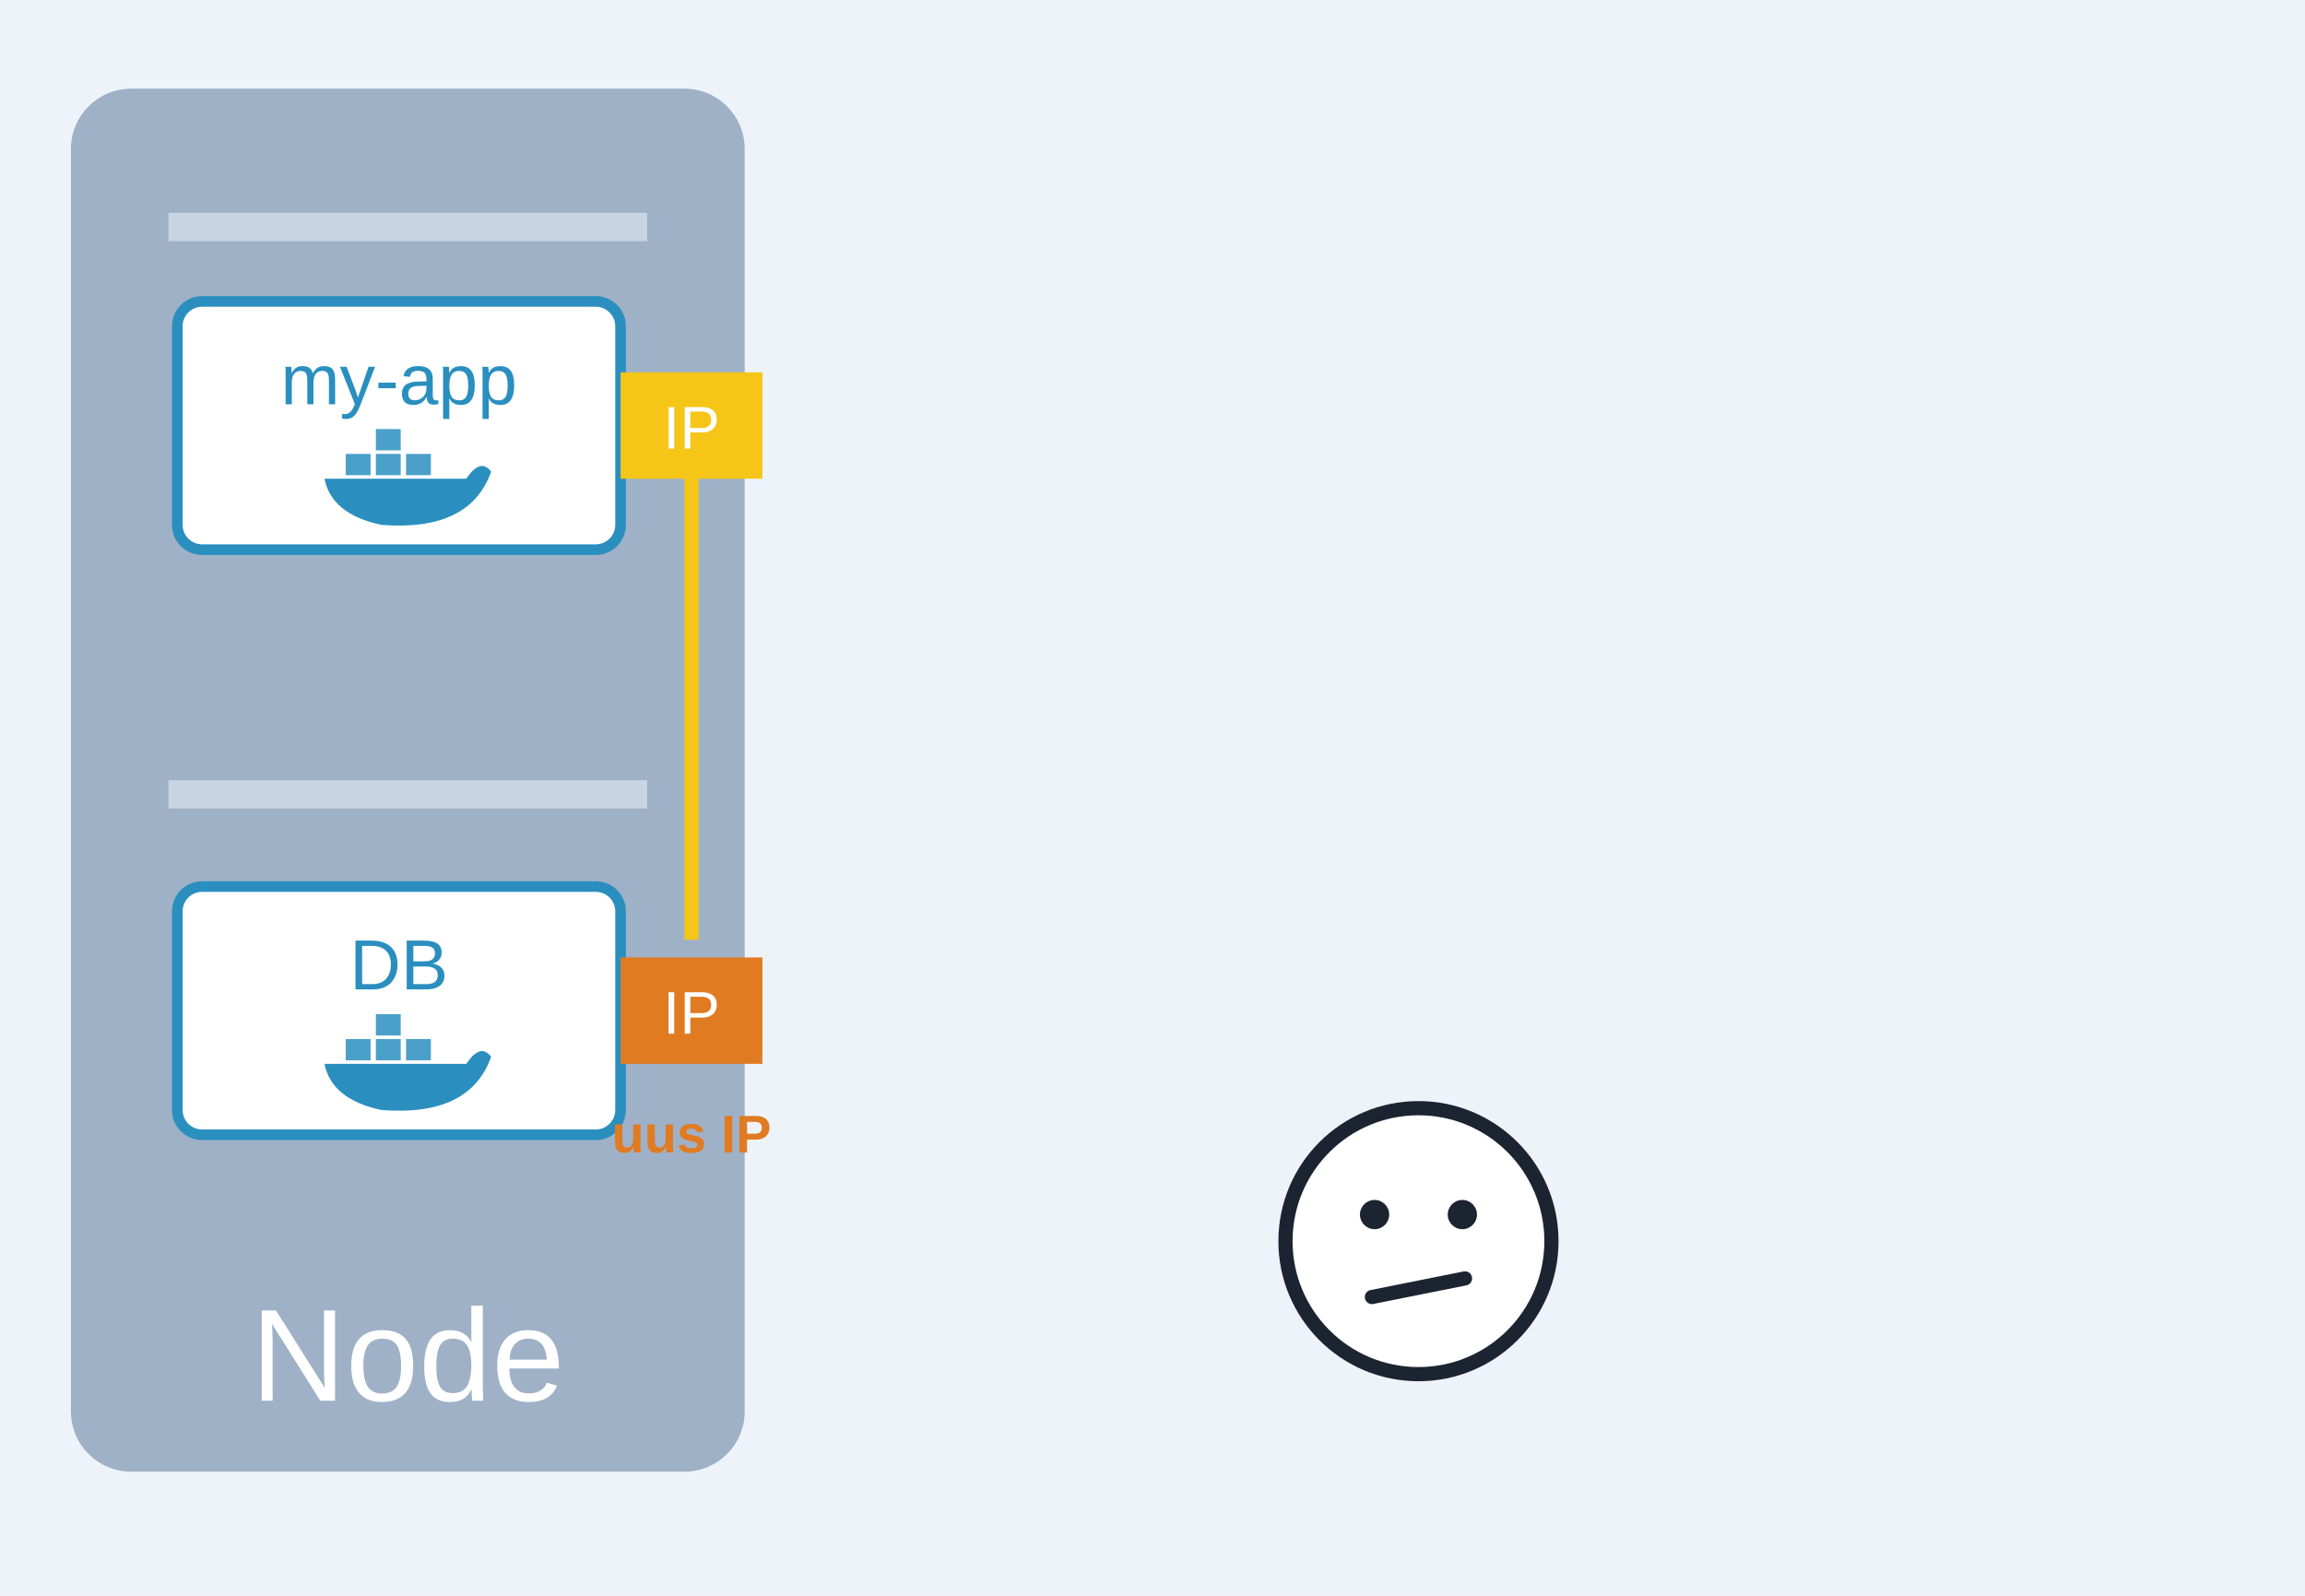
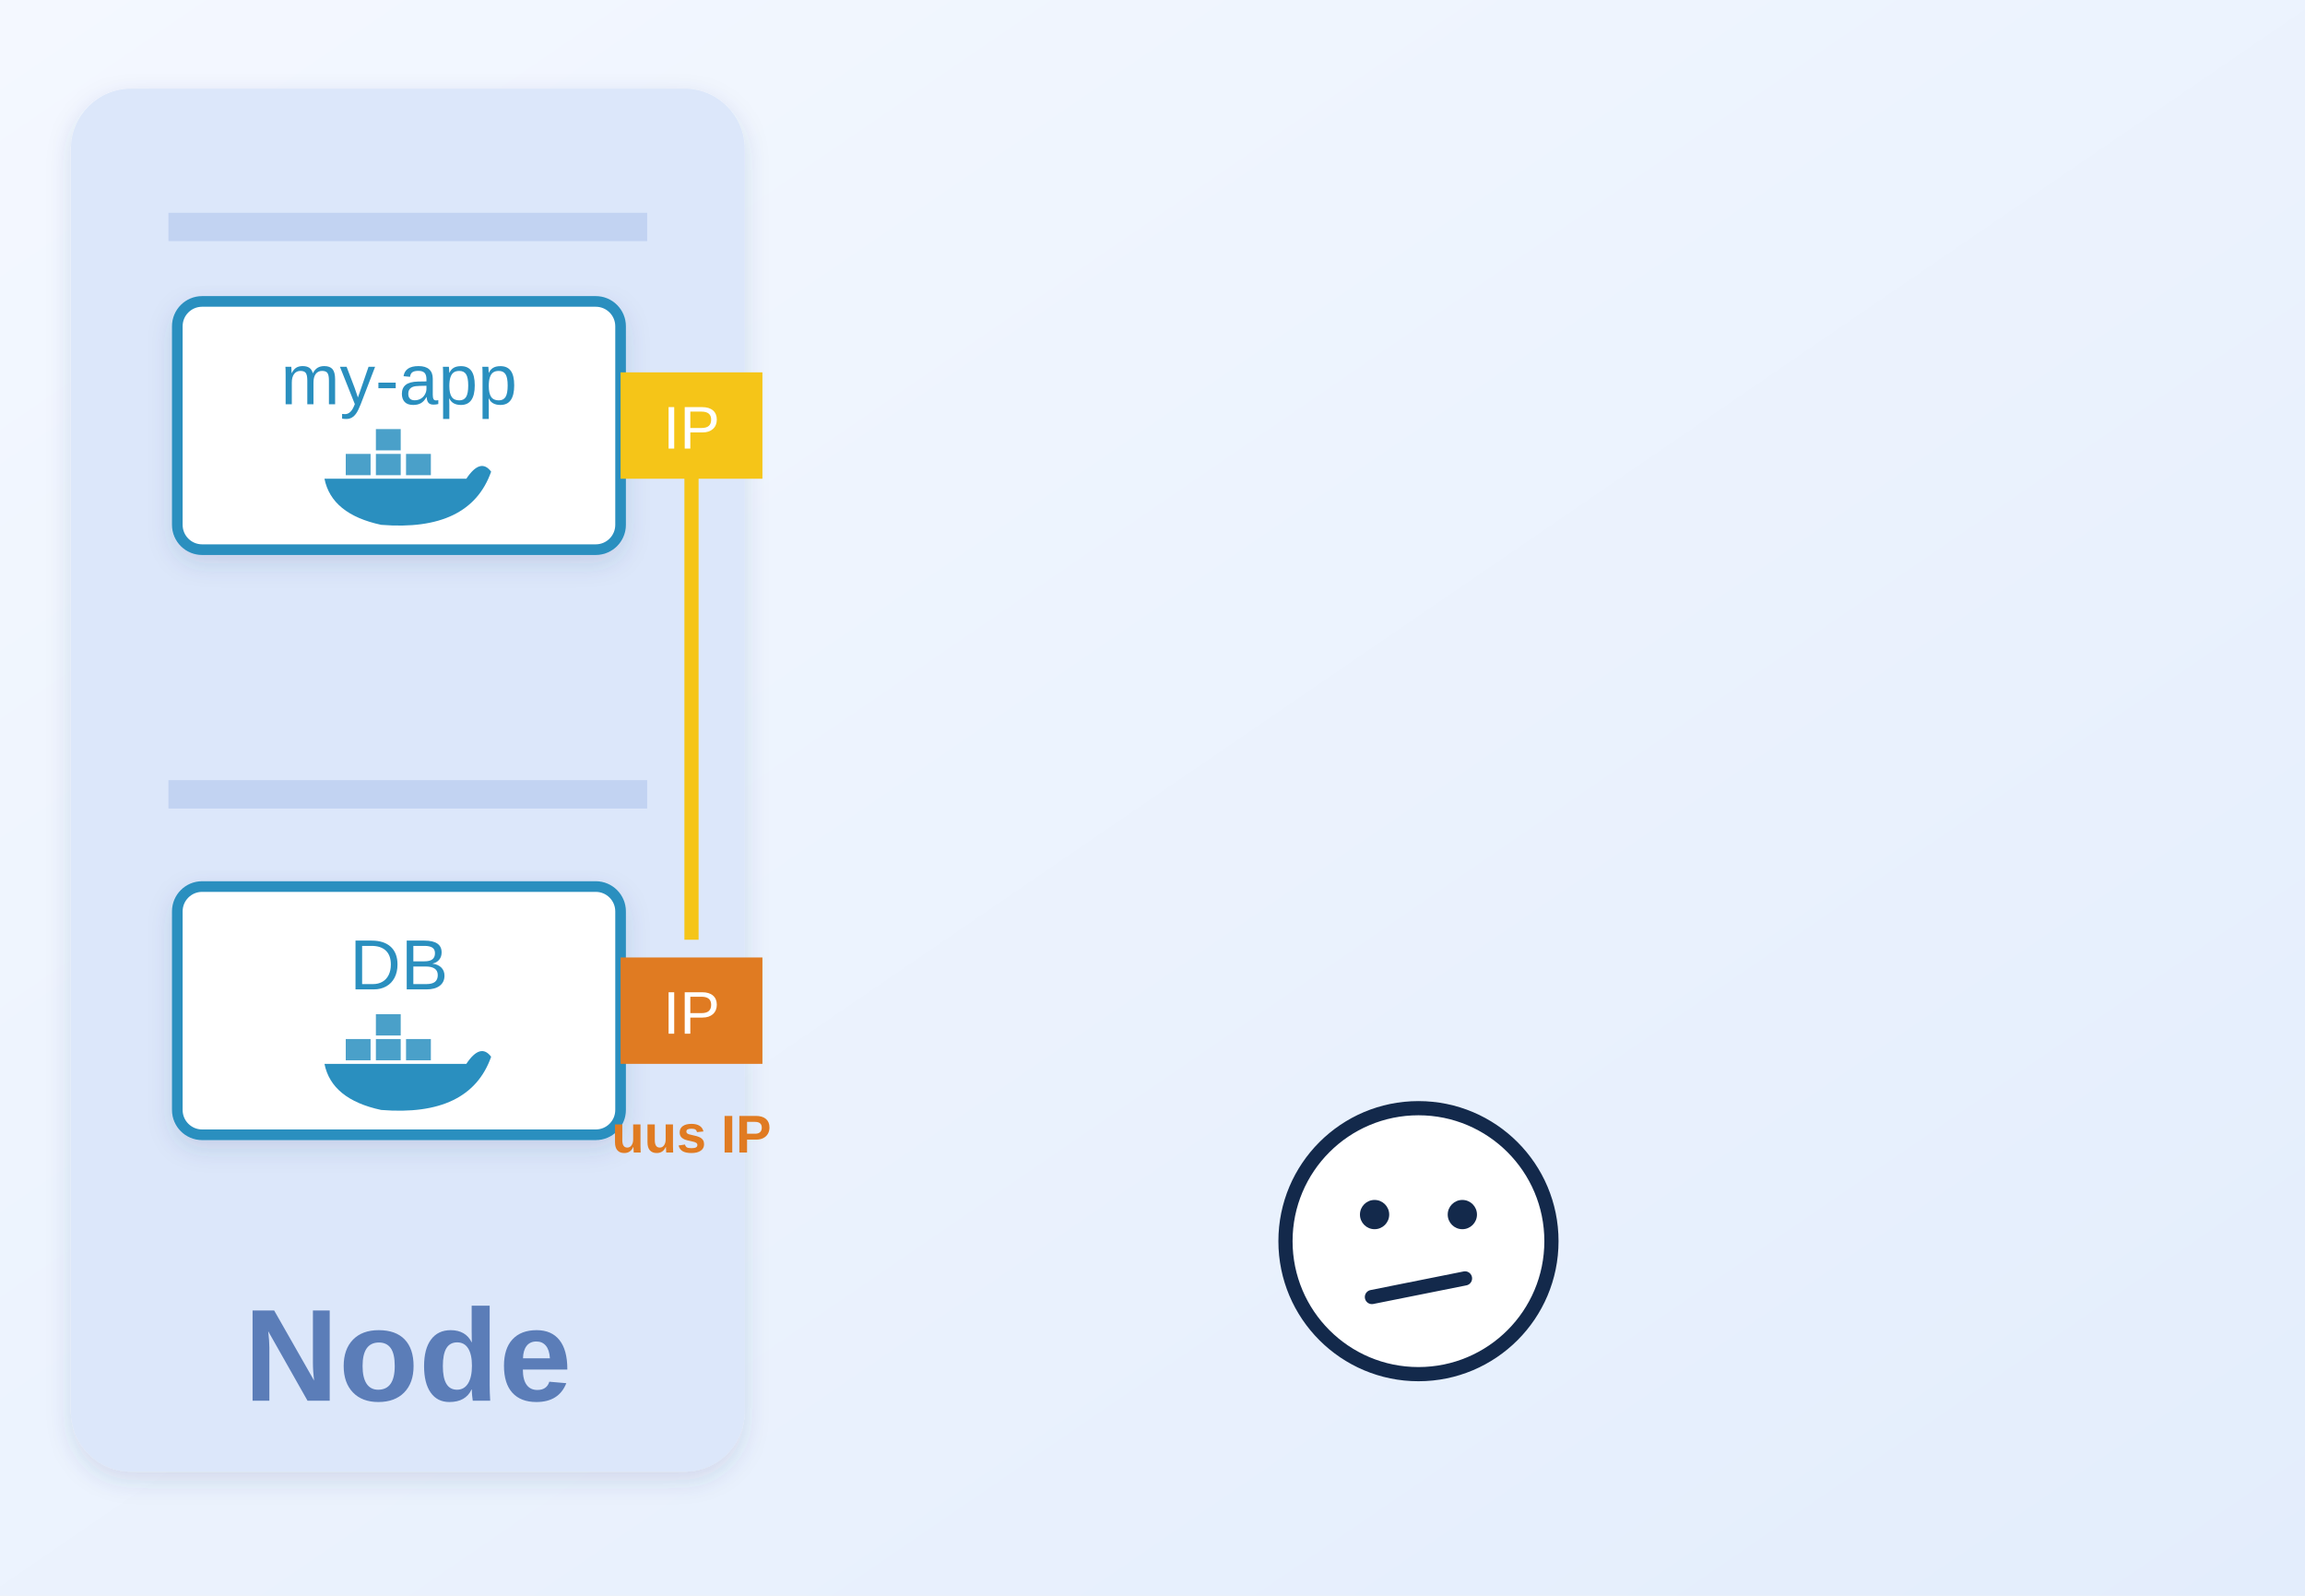
<svg xmlns="http://www.w3.org/2000/svg" viewBox="0 0 1300 900" width="1300" height="900">
-   <rect width="100%" height="100%" fill="#EEF3FA" />
-   <rect x="40" y="50" width="380" height="780" rx="34" fill="#9FB1C7" />
-   <rect x="95" y="120" width="270" height="16" fill="#C9D5E3" />
-   <rect x="95" y="440.0" width="270" height="16" fill="#C9D5E3" />
-   <text x="230.0" y="790" style="font-family:'Segoe UI',Arial,sans-serif;font-size:74px;font-weight:500;fill:#FFFFFF;text-anchor:middle">Node</text>
-   <rect x="100" y="170" width="250" height="140" rx="14" fill="#FFFFFF" stroke="#2A8FBF" stroke-width="6" />
+   <defs>
+     <linearGradient id="ubg" x1="0" y1="0" x2="1" y2="1">
+       <stop offset="0" stop-color="#F4F8FF" />
+       <stop offset="1" stop-color="#E3EDFC" />
+     </linearGradient>
+     <filter id="ush" x="-10%" y="-10%" width="120%" height="135%">
+       <feDropShadow dx="0" dy="5" stdDeviation="7" flood-color="#2A4A80" flood-opacity="0.14" />
+     </filter>
+   </defs>
+   <rect width="100%" height="100%" fill="url(#ubg)" />
+   <rect filter="url(#ush)" x="40" y="50" width="380" height="780" rx="34" fill="#DCE7FA" />
+   <rect x="95" y="120" width="270" height="16" fill="#C2D3F2" />
+   <rect x="95" y="440.0" width="270" height="16" fill="#C2D3F2" />
+   <text x="230.0" y="790" style="font-family:'Segoe UI',Arial,sans-serif;font-size:74px;font-weight:600;fill:#5B7DB8;text-anchor:middle">Node</text>
+   <rect filter="url(#ush)" x="100" y="170" width="250" height="140" rx="14" fill="#FFFFFF" stroke="#2A8FBF" stroke-width="6" />
  <text x="225.0" y="228" style="font-family:'Segoe UI',Arial,sans-serif;font-size:40px;font-weight:500;fill:#2A8FBF;text-anchor:middle">my-app</text>
  <rect x="195.0" y="256.0" width="14.0" height="12.0" fill="#2A8FBF" opacity="0.85" />
  <rect x="212.0" y="256.0" width="14.0" height="12.0" fill="#2A8FBF" opacity="0.85" />
  <rect x="229.0" y="256.0" width="14.0" height="12.0" fill="#2A8FBF" opacity="0.85" />
  <rect x="212.0" y="242.0" width="14.0" height="12.0" fill="#2A8FBF" opacity="0.85" />
  <path d="M183.0 270 H263.0 Q271.0 258.0 277.0 266.0 Q265.0 300.0 215.0 296.0 Q187.0 290.0 183.0 270 z" fill="#2A8FBF" />
-   <rect x="100" y="500" width="250" height="140" rx="14" fill="#FFFFFF" stroke="#2A8FBF" stroke-width="6" />
+   <rect filter="url(#ush)" x="100" y="500" width="250" height="140" rx="14" fill="#FFFFFF" stroke="#2A8FBF" stroke-width="6" />
  <text x="225.0" y="558" style="font-family:'Segoe UI',Arial,sans-serif;font-size:40px;font-weight:500;fill:#2A8FBF;text-anchor:middle">DB</text>
  <rect x="195.0" y="586.0" width="14.0" height="12.0" fill="#2A8FBF" opacity="0.85" />
  <rect x="212.0" y="586.0" width="14.0" height="12.0" fill="#2A8FBF" opacity="0.85" />
  <rect x="229.0" y="586.0" width="14.0" height="12.0" fill="#2A8FBF" opacity="0.85" />
  <rect x="212.0" y="572.0" width="14.0" height="12.0" fill="#2A8FBF" opacity="0.85" />
  <path d="M183.0 600 H263.0 Q271.0 588.0 277.0 596.0 Q265.0 630.0 215.0 626.0 Q187.0 620.0 183.0 600 z" fill="#2A8FBF" />
  <line x1="390" y1="260" x2="390" y2="530" stroke="#F5C518" stroke-width="8" />
  <rect x="350" y="210" width="80" height="60" fill="#F5C518" />
  <text x="390.0" y="253" style="font-family:'Segoe UI',Arial,sans-serif;font-size:34px;font-weight:500;fill:#FFFFFF;text-anchor:middle">IP</text>
  <rect x="350" y="540" width="80" height="60" fill="#E07B22" />
  <text x="390.0" y="583" style="font-family:'Segoe UI',Arial,sans-serif;font-size:34px;font-weight:500;fill:#FFFFFF;text-anchor:middle">IP</text>
  <text x="390" y="650" style="font-family:'Segoe UI',Arial,sans-serif;font-size:30px;font-weight:700;fill:#E07B22;text-anchor:middle">uus IP</text>
-   <circle cx="800" cy="700" r="75" fill="#FFFFFF" stroke="#1B2430" stroke-width="8" />
-   <circle cx="775.25" cy="685.0" r="8.25" fill="#1B2430" />
-   <circle cx="824.75" cy="685.0" r="8.25" fill="#1B2430" />
-   <path d="M773.75 731.5 L826.25 721.0" stroke="#1B2430" stroke-width="8" stroke-linecap="round" />
+   <circle cx="800" cy="700" r="75" fill="#FFFFFF" stroke="#13294B" stroke-width="8" />
+   <circle cx="775.25" cy="685.0" r="8.25" fill="#13294B" />
+   <circle cx="824.75" cy="685.0" r="8.25" fill="#13294B" />
+   <path d="M773.75 731.5 L826.25 721.0" stroke="#13294B" stroke-width="8" stroke-linecap="round" />
</svg>
